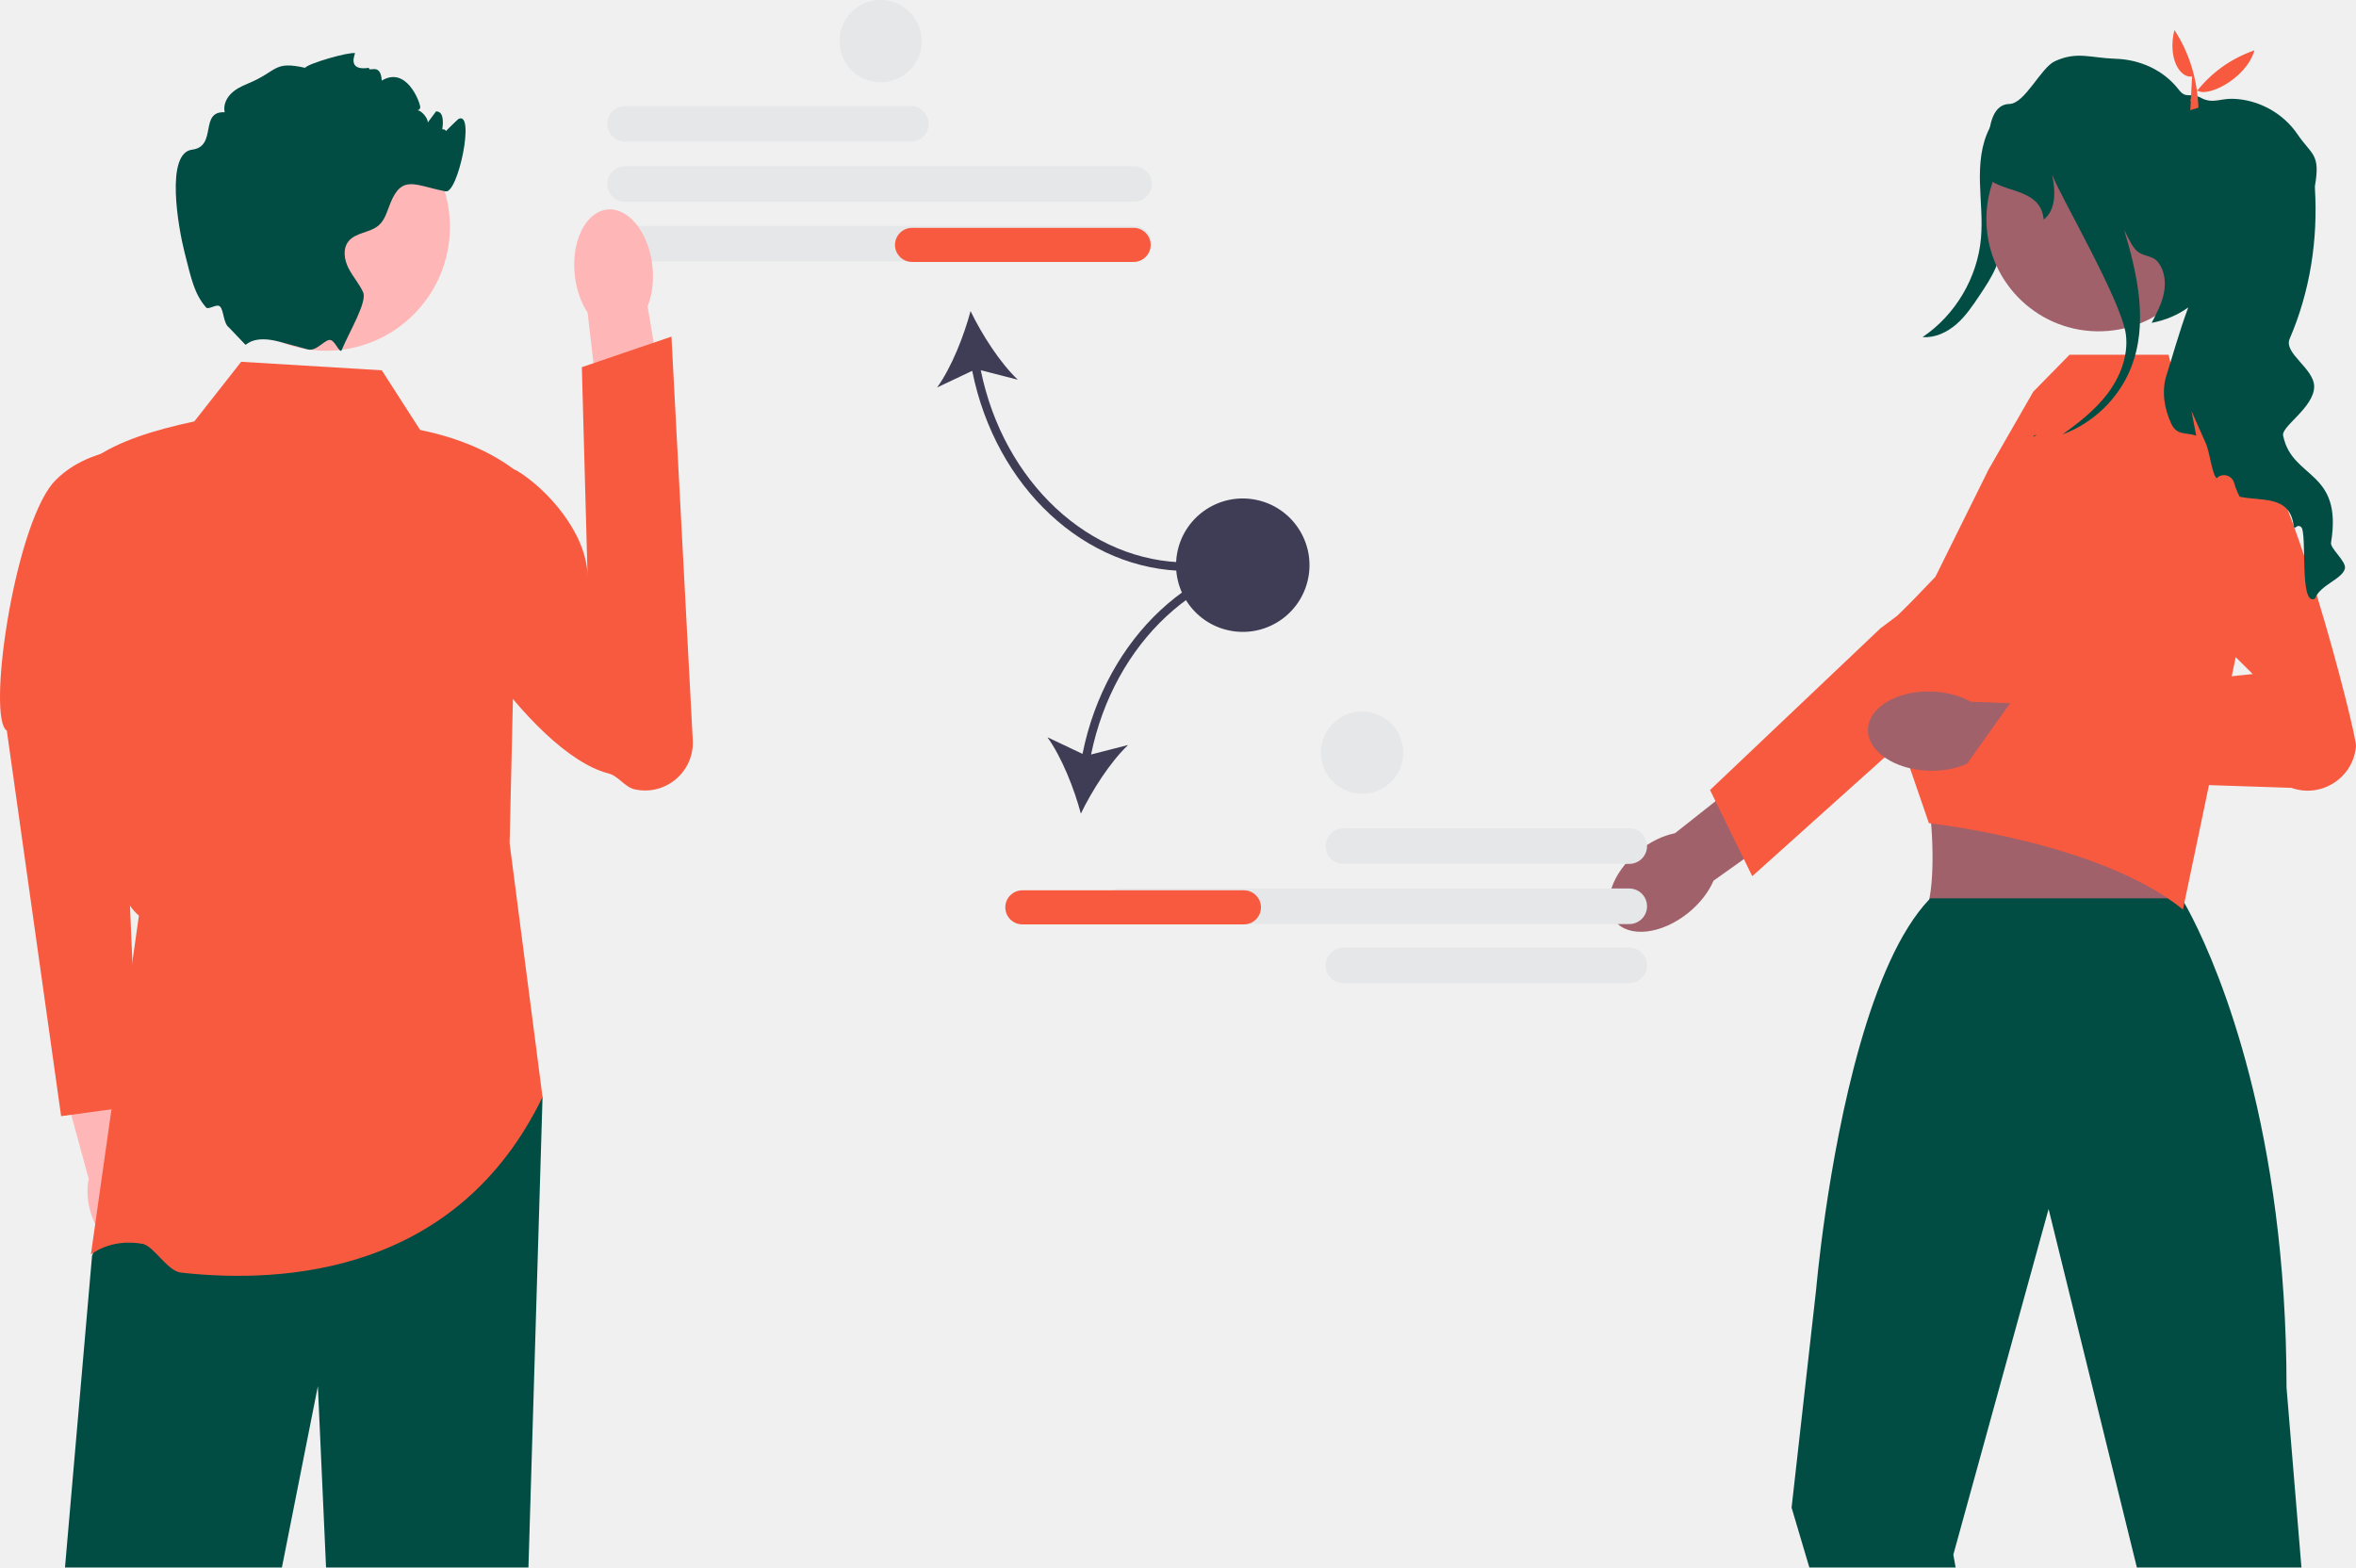
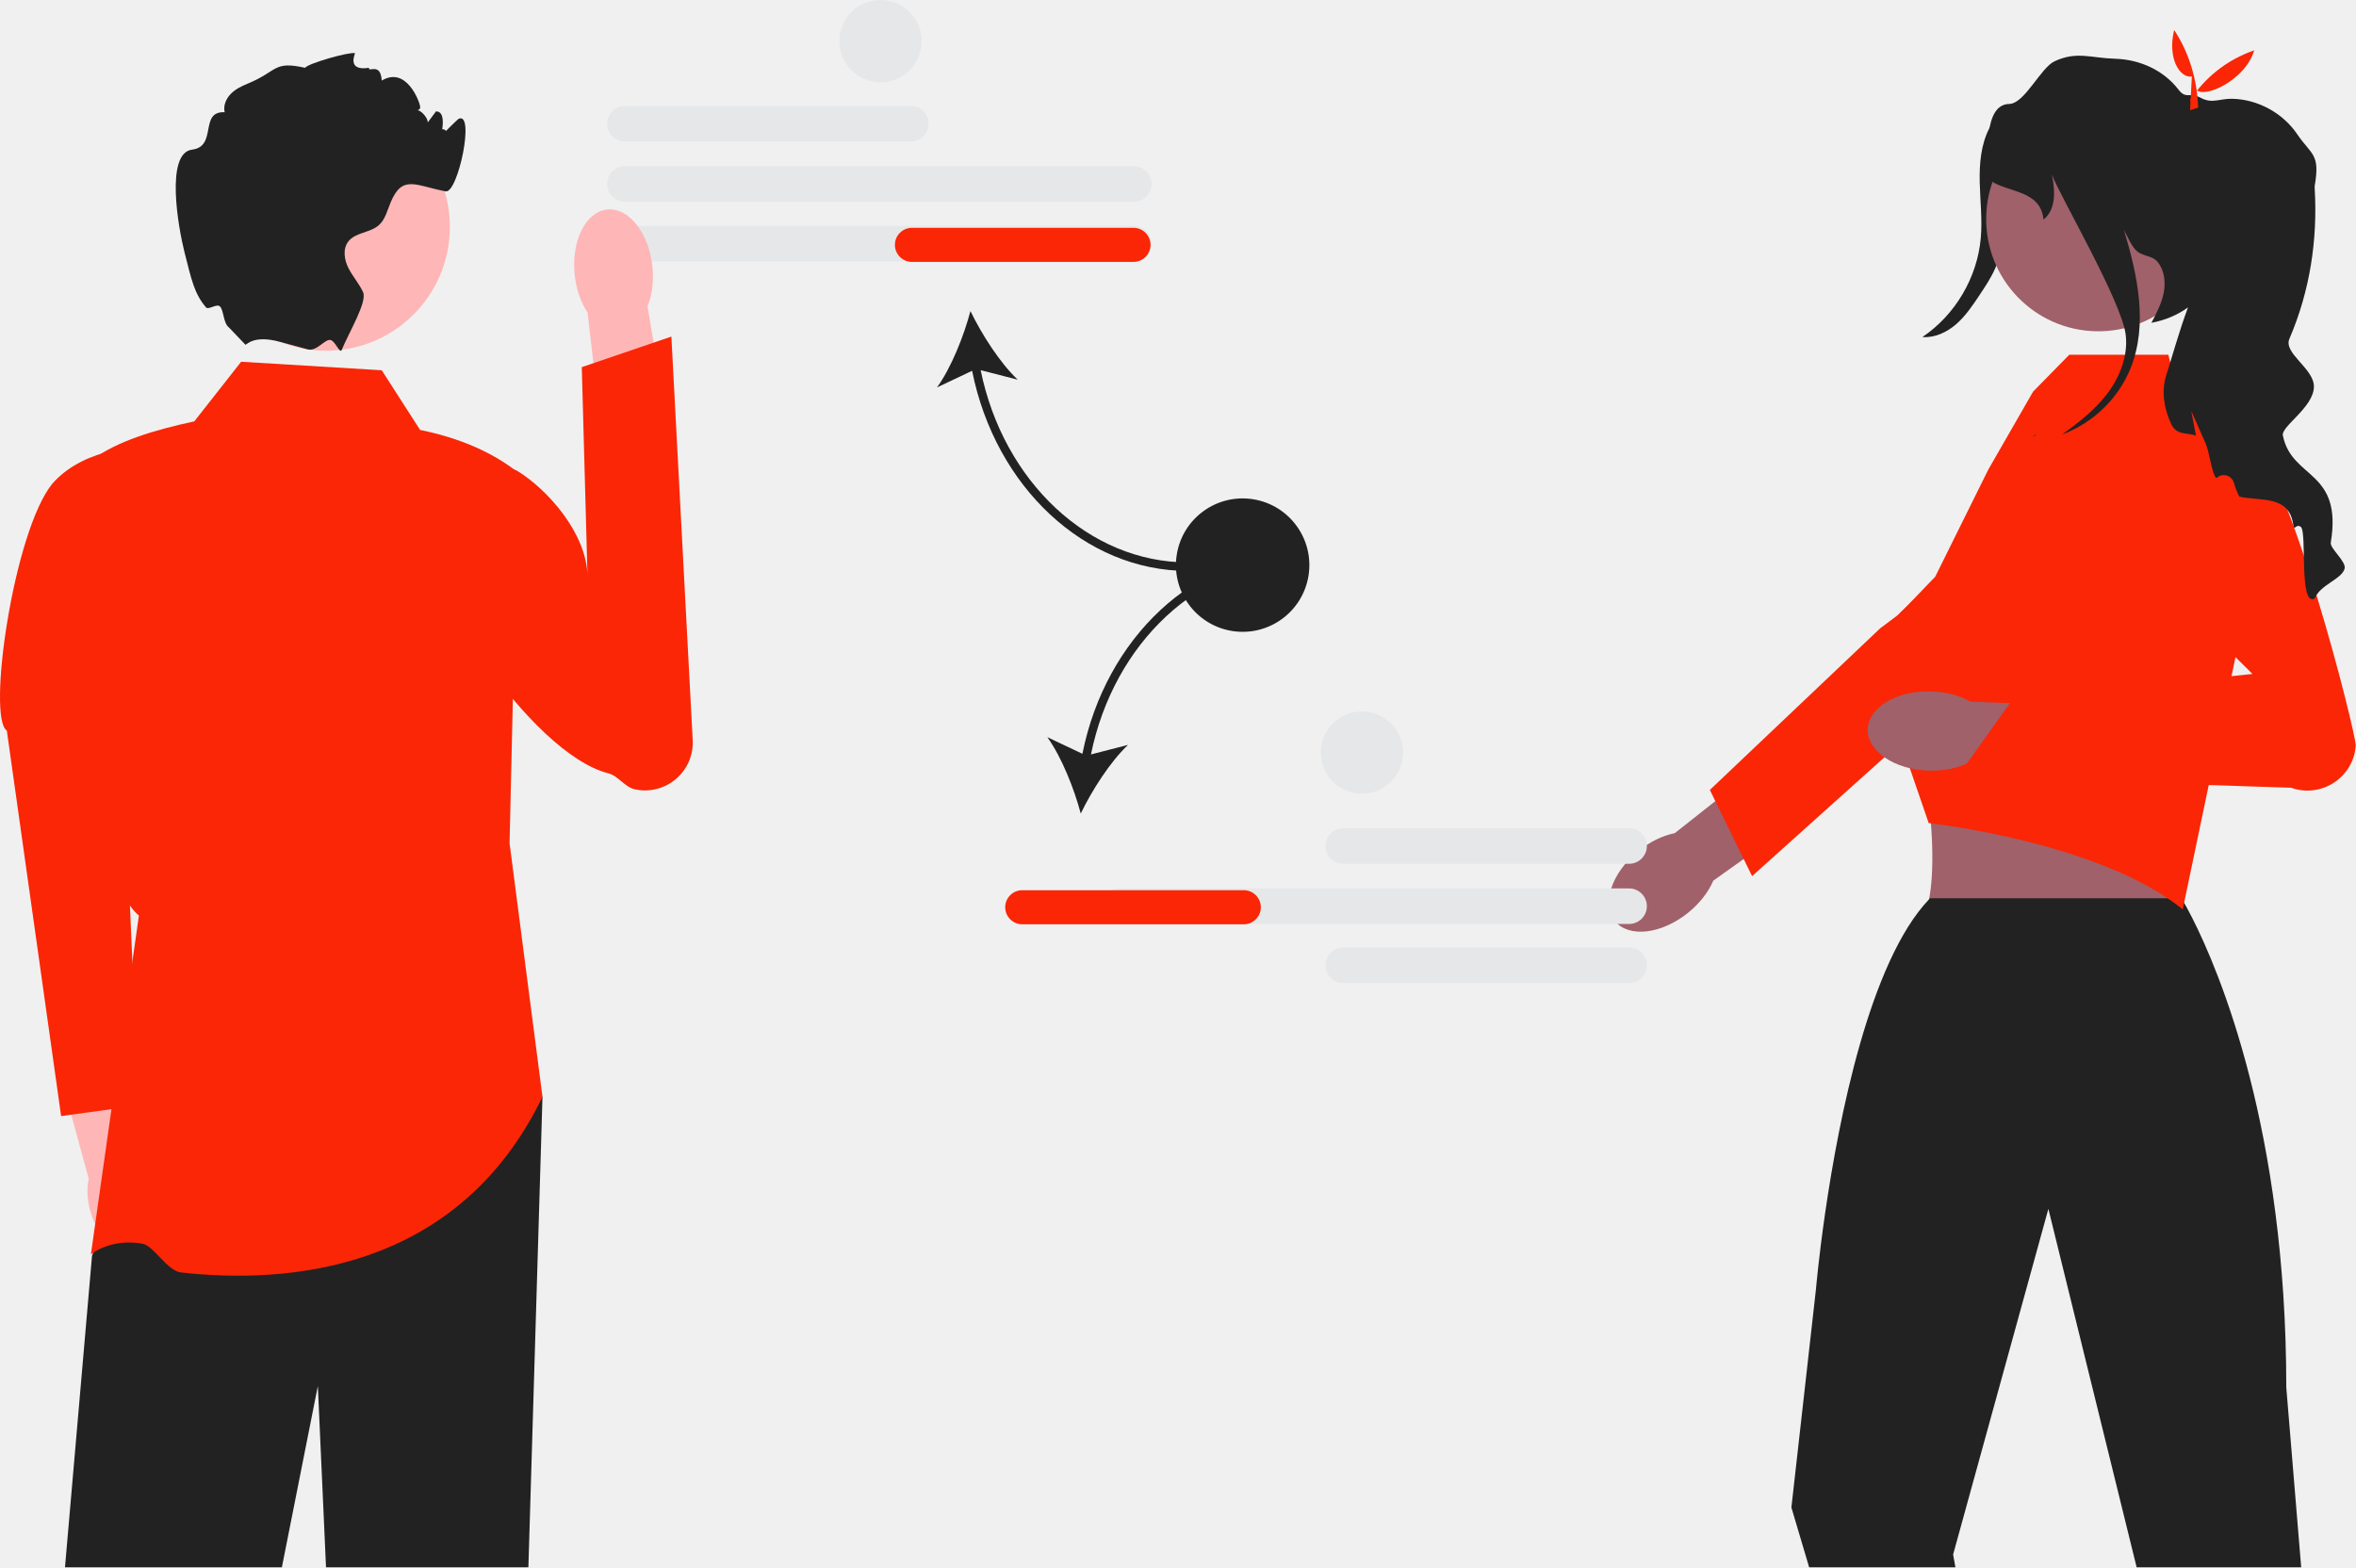
- <svg xmlns="http://www.w3.org/2000/svg" width="552.941" height="367.92" viewBox="0 0 552.941 367.92">
-   <path d="M213.78,33.239h-67.085c-2.301,0-4.174-1.872-4.174-4.174s1.873-4.174,4.174-4.174h67.085c2.301,0,4.174,1.872,4.174,4.174s-1.873,4.174-4.174,4.174Z" fill="#e6e7e8" />
-   <path d="M266.133,47.366h-119.438c-2.301,0-4.174-1.872-4.174-4.174s1.873-4.174,4.174-4.174h119.438c2.301,0,4.174,1.872,4.174,4.174s-1.873,4.174-4.174,4.174h0Z" fill="#e6e7e8" />
-   <path d="M266.133,61.366h-119.438c-2.301,0-4.174-1.872-4.174-4.174s1.873-4.174,4.174-4.174h119.438c2.301,0,4.174,1.872,4.174,4.174s-1.873,4.174-4.174,4.174h0Z" fill="#e6e7e8" />
-   <path d="M278.785,134.019v-2c-23.085,0-43.245-18.858-48.604-45.126l8.698,2.238c-4.207-3.986-8.457-10.659-11.094-16.112-1.557,5.854-4.466,13.212-7.841,17.922l8.23-3.899c5.472,27.328,26.498,46.976,50.611,46.976Z" fill="#3f3d56" />
-   <path d="M270.053,57.48c0,2.206-1.794,4-4,4h-52c-2.206,0-4-1.794-4-4s1.794-4,4-4h52c2.206,0,4,1.794,4,4Z" fill="#f85a40" />
-   <g>
-     <g>
-       <path d="M35.904,280.297c-.792-2.756-2.147-5.108-3.761-6.785l-5.864-26.73-12.781,3.131,7.324,26.778c-.482,2.266-.385,4.97,.406,7.727,1.808,6.297,6.56,10.479,10.612,9.341,4.053-1.138,5.872-7.165,4.063-13.462h-0Z" fill="#ffb6b6" />
-       <path d="M34.136,104.956s-13.805-.476-21.805,8.524C3.165,124.676-3.1,168.547,1.603,171.501l12.743,90.485,18.171-2.497-4.663-108.569,6.282-45.964v0Z" fill="#f85a40" />
-     </g>
-     <polygon points="127.331 257.48 124.023 367.917 76.523 367.917 74.603 325.347 66.163 367.917 15.253 367.917 21.603 294.737 28.163 279.347 32.603 268.917 127.331 257.48" fill="#014d44" />
-     <path d="M89.603,86.917l-33-2-11,14c-9.5,2.034-18.081,4.66-24,9,1.416,41.926-1.695,96.442,11,107l-11.273,79.563s4.546-3.895,12.14-2.52c2.623,.475,5.79,6.385,9.014,6.743,24.77,2.752,64.937-.078,84.846-41.223l-7.727-59.563,2-87c-6.252-4.942-14.026-8.154-23-10l-9-14v-0Z" fill="#f85a40" />
-     <g>
-       <path d="M153.134,62.578c.358,3.467-.097,6.727-1.144,9.341l5.497,32.812-15.69,2.159-3.887-33.517c-1.559-2.345-2.671-5.444-3.029-8.911-.818-7.92,2.605-14.763,7.645-15.283s9.789,5.478,10.607,13.398v0h-0Z" fill="#ffb6b6" />
-       <path d="M100.971,113.424c-1.643,2.424-1.185,5.148-1.577,8.422-1.665,13.896,24.964,54.96,43.39,59.688,2.418,.62,3.795,3.229,6.236,3.753h0c7.23,1.554,13.961-4.184,13.57-11.569l-5.005-94.708-21.027,7.172,1.346,49.171c-.134-10.187-9.488-20.559-16.573-24.873,0,0-14.351-5.922-20.36,2.944Z" fill="#f85a40" />
-     </g>
-     <g>
-       <circle cx="76.528" cy="53.262" r="29.068" fill="#ffb6b6" />
-       <path d="M103.603,31.917c-.25,.06,3.826-3.913,4-4,4-2-.11,17.55-3,17-7.11-1.35-10.18-4.03-12.94,2.66-.77,1.86-1.25,3.96-2.75,5.29-2.06,1.81-5.48,1.66-7.16,3.82-1.35,1.74-.96,4.3,.04,6.26,1,1.97,2.52,3.64,3.43,5.65,1.02,2.26-3.33,9.45-4.99,13.49v.01l-.01,.024c-.441,1.06-1.489-1.993-2.596-2.298-1.324-.365-3.275,2.762-5.384,2.194-.01,0-.02-.01-.03-.01-2.01-.56-4.25-1.16-6.47-1.76h-.01c-6.25-1.7-7.83,.74-8.13,.67l-3.88-4.06c-1.332-.97-1.181-4.099-2.12-4.94-.768-.687-2.682,.901-3.246,.24-2.766-3.24-3.403-6.481-5.034-12.88-1.49-5.85-4.58-23.36,1.77-24.15,5.99-.75,1.61-9.09,7.64-8.78-.36-1.52,.31-3.15,1.4-4.27,1.08-1.13,2.52-1.83,3.97-2.43,7.15-2.92,5.96-5.43,13.5-3.73,.75-1.05,10.367-3.787,11.727-3.437,.1,.02-2.097,4.287,3.273,3.437-.2,1.23,2.727-1.437,3,3,5.727-3.437,8.81,4.79,9,6,.25,1.51-2.03,.74-.51,.97,.9,.14,2.44,1.97,2.29,2.88,.65-.88,1.3-1.75,1.96-2.63,.12,.01,.23,.03,.35,.05,3.04,.58-.445,10.518-.32,7.42,.23-5.69,4.26-2.36,1.23-1.69h0Z" fill="#014d44" />
-     </g>
+ <svg xmlns="http://www.w3.org/2000/svg" width="553" height="368" viewBox="0 0 553 368" fill="none">
+   <g clip-path="url(#clip0_1_2)">
+     <path d="M213.78 33.239H146.695C144.394 33.239 142.521 31.367 142.521 29.065C142.521 26.764 144.394 24.892 146.695 24.892H213.78C216.081 24.892 217.954 26.764 217.954 29.065C217.954 31.367 216.081 33.239 213.78 33.239Z" fill="#E6E7E8" />
+     <path d="M266.133 47.366H146.695C144.394 47.366 142.521 45.494 142.521 43.193C142.521 40.891 144.394 39.019 146.695 39.019H266.133C268.435 39.019 270.307 40.891 270.307 43.193C270.307 45.494 268.435 47.366 266.133 47.366Z" fill="#E6E7E8" />
+     <path d="M266.133 61.366H146.695C144.394 61.366 142.521 59.494 142.521 57.193C142.521 54.891 144.394 53.019 146.695 53.019H266.133C268.435 53.019 270.307 54.891 270.307 57.193C270.307 59.494 268.435 61.366 266.133 61.366Z" fill="#E6E7E8" />
+     <path d="M278.785 134.019V132.019C255.7 132.019 235.54 113.161 230.18 86.893L238.879 89.13C234.672 85.145 230.421 78.472 227.785 73.019C226.228 78.873 223.319 86.23 219.943 90.941L228.173 87.043C233.646 114.371 254.672 134.019 278.785 134.019Z" fill="#222222" />
+     <path d="M270.053 57.48C270.053 59.685 268.258 61.48 266.053 61.48H214.053C211.847 61.48 210.053 59.685 210.053 57.48C210.053 55.274 211.847 53.48 214.053 53.48H266.053C268.258 53.48 270.053 55.274 270.053 57.48Z" fill="#FA2606" />
+     <path d="M35.904 280.297C35.112 277.541 33.757 275.19 32.143 273.513L26.279 246.783L13.498 249.914L20.822 276.692C20.34 278.957 20.437 281.662 21.229 284.418C23.037 290.715 27.788 294.898 31.841 293.76C35.893 292.622 37.712 286.594 35.904 280.297Z" fill="#FFB6B6" />
+     <path d="M34.136 104.956C34.136 104.956 20.331 104.48 12.331 113.48C3.165 124.676 -3.1 168.547 1.603 171.501L14.346 261.987L32.517 259.49L27.853 150.921L34.136 104.956Z" fill="#FA2606" />
+     <path d="M127.331 257.48L124.023 367.917H76.523L74.603 325.347L66.163 367.917H15.253L21.603 294.737L28.163 279.347L32.603 268.917L127.331 257.48Z" fill="#222222" />
+     <path d="M89.603 86.917L56.603 84.917L45.603 98.917C36.103 100.951 27.522 103.577 21.603 107.917C23.019 149.843 19.909 204.359 32.603 214.917L21.331 294.48C21.331 294.48 25.877 290.585 33.47 291.96C36.094 292.435 39.261 298.345 42.484 298.703C67.254 301.455 107.422 298.625 127.331 257.48L119.603 197.917L121.603 110.917C115.351 105.975 107.578 102.763 98.603 100.917L89.603 86.917Z" fill="#FA2606" />
+     <path d="M153.134 62.578C153.492 66.045 153.037 69.306 151.99 71.92L157.487 104.732L141.797 106.891L137.91 73.374C136.351 71.029 135.24 67.93 134.882 64.463C134.064 56.543 137.486 49.7 142.527 49.18C147.567 48.66 152.316 54.658 153.134 62.578Z" fill="#FFB6B6" />
+     <path d="M100.971 113.424C99.328 115.848 99.785 118.572 99.393 121.846C97.728 135.742 124.358 176.806 142.784 181.534C145.201 182.154 146.579 184.762 149.019 185.287C156.249 186.841 162.98 181.102 162.59 173.718L157.585 79.01L136.558 86.182L137.903 135.352C137.769 125.166 128.416 114.794 121.331 110.48C121.331 110.48 106.98 104.558 100.971 113.424Z" fill="#FA2606" />
+     <path d="M76.528 82.329C92.582 82.329 105.596 69.315 105.596 53.262C105.596 37.208 92.582 24.194 76.528 24.194C60.474 24.194 47.46 37.208 47.46 53.262C47.46 69.315 60.474 82.329 76.528 82.329Z" fill="#FFB6B6" />
+     <path d="M103.603 31.917C103.353 31.977 107.43 28.004 107.603 27.917C111.603 25.917 107.493 45.467 104.603 44.917C97.493 43.567 94.423 40.887 91.663 47.577C90.893 49.437 90.413 51.537 88.913 52.867C86.853 54.677 83.433 54.527 81.753 56.687C80.403 58.427 80.793 60.987 81.793 62.947C82.793 64.917 84.313 66.587 85.223 68.597C86.243 70.857 81.893 78.047 80.233 82.087V82.097L80.224 82.121C79.782 83.18 78.734 80.128 77.627 79.823C76.303 79.459 74.353 82.585 72.243 82.017C72.233 82.017 72.223 82.007 72.213 82.007C70.203 81.447 67.963 80.847 65.743 80.247H65.733C59.483 78.547 57.903 80.987 57.603 80.917L53.723 76.857C52.392 75.888 52.542 72.758 51.603 71.917C50.835 71.23 48.921 72.818 48.357 72.157C45.591 68.918 44.954 65.676 43.323 59.277C41.833 53.427 38.743 35.917 45.093 35.127C51.083 34.377 46.703 26.037 52.733 26.347C52.373 24.827 53.043 23.197 54.133 22.077C55.213 20.947 56.653 20.247 58.103 19.647C65.253 16.727 64.063 14.217 71.603 15.917C72.353 14.867 81.971 12.13 83.331 12.48C83.431 12.5 81.233 16.767 86.603 15.917C86.403 17.147 89.331 14.48 89.603 18.917C95.331 15.48 98.413 23.707 98.603 24.917C98.853 26.427 96.573 25.657 98.093 25.887C98.993 26.027 100.533 27.857 100.383 28.767C101.033 27.887 101.683 27.017 102.343 26.137C102.463 26.147 102.573 26.167 102.693 26.187C105.733 26.767 102.248 36.705 102.373 33.607C102.603 27.917 106.633 31.247 103.603 31.917Z" fill="#222222" />
+     <path d="M474.37 25.958C473.296 34.785 472.122 43.6 470.85 52.401C470.333 55.976 469.786 59.596 468.348 62.909C467.367 65.17 465.992 67.235 464.624 69.287C463.009 71.711 461.366 74.166 459.172 76.082C456.977 77.998 454.127 79.343 451.222 79.118C458.929 73.931 464.108 65.157 464.926 55.903C465.311 51.553 464.783 47.181 464.682 42.815C464.581 38.45 464.946 33.932 466.96 30.058C468.974 26.183 472.953 23.082 477.318 23.192L474.37 25.958Z" fill="#222222" />
+     <path d="M396.268 214.231C389.997 219.316 382.29 220.204 379.054 216.214C375.818 212.224 378.277 204.866 384.548 199.78C387.293 197.554 390.313 196.133 393.113 195.572L419.953 174.356L429.641 187.163L402.153 206.719C401.027 209.343 399.013 212.004 396.268 214.231Z" fill="#A0616A" />
+     <path d="M401.338 185.428L441.331 147.48L445.331 144.48C445.331 144.48 468.288 122.113 474.233 121.601C476.751 121.385 479.269 122.012 481.39 123.39C484.817 125.613 486.592 129.27 486.592 132.957C486.592 136.037 485.351 139.133 482.811 141.412L446.197 174.282L430.621 188.263L411.25 205.657L409.281 201.646L402.622 188.054L401.338 185.428Z" fill="#FA2606" />
+     <path d="M486.853 159.746L446.81 172.011C453.514 173.899 456.321 214.75 450.082 216.019C450.082 216.019 516.446 220.74 512.825 216.019C508.411 210.265 514.331 172.028 517.154 172.011L486.853 159.746Z" fill="#A0616A" />
+     <path d="M540.136 367.92L536.636 325.68C536.636 310.57 535.656 296.92 534.086 284.75C527.796 235.9 512.026 210.861 512.026 210.861H453.026C452.946 210.951 452.866 211.021 452.786 211.111L452.776 211.121C438.856 225.751 431.616 262.54 428.396 284.751C426.866 295.321 426.246 302.591 426.246 302.591L420.476 353.871L424.646 367.921H458.976L458.436 364.91L480.526 284.75L480.796 283.77L481.036 284.75L501.516 367.921L540.136 367.92Z" fill="#222222" />
+     <path d="M454.235 135.379L466.703 110.212L477.208 91.928L485.703 83.271H508.952L511.116 91.928L524.102 99.142L528.695 135.215L512.331 213.48C492.851 197.608 452.703 193.212 452.703 193.212L446.197 174.281L441.898 151.476L441.378 148.749L454.235 135.379Z" fill="#FA2606" />
+     <path d="M452.74 180.905C444.669 180.676 438.245 176.327 438.391 171.192C438.536 166.056 445.197 162.078 453.267 162.307C456.8 162.408 460.017 163.297 462.506 164.697L496.691 166.096L495.692 182.124L462.099 179.044C459.535 180.3 456.272 181.006 452.74 180.905Z" fill="#A0616A" />
+     <path d="M496.457 126.198L528.703 158.212L472.535 163.964L459.482 182.324L537.77 184.92C544.834 187.436 552.358 182.554 552.939 175.078C553.135 172.554 537.052 108.506 527.315 102.56C515.903 95.591 496.457 126.198 496.457 126.198Z" fill="#FA2606" />
+     <path d="M518.856 51.858C519.09 37.316 507.492 25.338 492.951 25.104C478.41 24.869 466.431 36.467 466.197 51.008C465.962 65.55 477.56 77.528 492.102 77.763C506.643 77.997 518.621 66.399 518.856 51.858Z" fill="#A0616A" />
+     <path d="M550.331 133.48C549.671 135.98 544.531 137.27 543.331 140.48C539.511 142.66 541.581 124.85 540.041 123.68C538.851 122.79 538.531 124.94 538.261 123.09C537.241 116.15 530.571 117.7 525.631 116.58C525.071 115.49 524.641 114.43 524.361 113.4C523.861 111.54 521.581 110.89 520.231 112.26C519.621 111.72 519.181 109.81 518.751 107.9C518.441 106.51 518.131 105.12 517.771 104.24L514.331 96.48L515.441 102.26C513.191 101.45 510.921 102.29 509.611 99.51C507.931 95.94 507.261 91.76 508.481 88.01C509.591 84.61 511.461 77.8 513.571 72.16C511.181 73.89 508.311 75.15 504.981 75.78C506.161 73.54 507.361 71.26 507.861 68.77C508.351 66.28 508.051 63.51 506.471 61.53C505.171 59.9 503.251 60.31 501.631 59C500.371 57.98 499.281 55.37 498.521 53.94C501.761 64.71 504.211 76.15 500.091 86.43C497.241 93.55 491.241 99.34 484.041 101.97C487.871 99.23 491.611 96.31 494.481 92.59C497.551 88.6 499.551 83.56 498.941 78.56C497.981 70.71 483.421 45.88 481.631 41C482.611 45.77 482.231 49.49 479.651 51.54C478.981 44.62 471.441 45.25 467.331 42.48C467.331 42.48 464.151 24.51 471.611 24.4C475.211 24.35 478.981 15.89 482.251 14.38C487.471 11.97 490.671 13.61 496.461 13.79C502.241 13.96 507.791 16.45 511.321 21.02C513.171 23.41 513.851 21.51 516.631 23C519.271 24.41 521.051 23.1 524.041 23.19C530.031 23.35 535.841 26.55 539.201 31.5C542.561 36.46 544.631 36 543.301 43.67C543.281 43.76 543.281 43.94 543.301 44.21C544.031 56.29 542.161 68.4 537.371 79.52C535.891 82.94 543.13 86.47 543.12 90.74C543.11 95.7 535.121 100.22 535.861 102.34C537.981 112.55 549.891 110.28 547.081 127.37C546.851 128.76 550.771 131.81 550.331 133.48Z" fill="#222222" />
+     <path d="M477.378 102.211C477.598 102.141 477.818 102.061 478.038 101.971C477.758 102.171 477.488 102.361 477.208 102.561L477.378 102.211Z" fill="#014D44" />
+     <path d="M514.47 17.96C511.606 18.386 508.696 13.633 510.322 7.043C513.867 12.462 515.678 18.563 515.963 25.265L514.053 25.857L514.47 17.96Z" fill="#FA2606" />
+     <path d="M529.106 11.809C527.151 18.735 517.224 23.371 515.47 20.96L515.27 25.091L514.043 23.512C517.603 18.218 522.456 14.156 529.106 11.809Z" fill="#FA2606" />
+     <path d="M311.121 198.594C311.121 196.292 312.993 194.42 315.295 194.42H382.38C384.681 194.42 386.554 196.292 386.554 198.594C386.554 200.895 384.681 202.768 382.38 202.768H315.295C312.993 202.768 311.121 200.895 311.121 198.594Z" fill="#E6E7E8" />
+     <path d="M311.121 226.594C311.121 224.292 312.993 222.42 315.295 222.42H382.38C384.681 222.42 386.554 224.292 386.554 226.594C386.554 228.895 384.681 230.768 382.38 230.768H315.295C312.993 230.768 311.121 228.895 311.121 226.594Z" fill="#E6E7E8" />
+     <path d="M262.941 216.895C260.64 216.895 258.768 215.022 258.768 212.721C258.768 210.42 260.64 208.547 262.941 208.547H382.38C384.681 208.547 386.554 210.42 386.554 212.721C386.554 215.022 384.681 216.895 382.38 216.895H262.941Z" fill="#E6E7E8" />
+     <path d="M254.062 176.947L245.832 173.048C249.208 177.759 252.116 185.117 253.673 190.971C256.31 185.518 260.56 178.845 264.767 174.859L256.069 177.097C261.429 150.829 281.588 131.971 304.673 131.971V129.971C280.56 129.971 259.534 149.619 254.062 176.947Z" fill="#222222" />
+     <path d="M291.941 216.971H239.941C237.736 216.971 235.941 215.177 235.941 212.971C235.941 210.765 237.736 208.971 239.941 208.971H291.941C294.147 208.971 295.941 210.765 295.941 212.971C295.941 215.177 294.147 216.971 291.941 216.971Z" fill="#FA2606" />
+     <path d="M307.129 135.165C308.514 126.63 302.717 118.587 294.181 117.202C285.646 115.817 277.603 121.614 276.218 130.149C274.833 138.685 280.63 146.727 289.165 148.113C297.701 149.498 305.743 143.701 307.129 135.165Z" fill="#222222" />
+     <path d="M206.673 19.315C212.007 19.315 216.331 14.991 216.331 9.657C216.331 4.324 212.007 0 206.673 0C201.34 0 197.016 4.324 197.016 9.657C197.016 14.991 201.34 19.315 206.673 19.315Z" fill="#E6E7E8" />
+     <path d="M319.673 186.315C325.007 186.315 329.331 181.991 329.331 176.657C329.331 171.324 325.007 167 319.673 167C314.34 167 310.016 171.324 310.016 176.657C310.016 181.991 314.34 186.315 319.673 186.315Z" fill="#E6E7E8" />
  </g>
-   <path d="M474.37,25.958c-1.074,8.827-2.248,17.643-3.52,26.443-.517,3.575-1.063,7.194-2.502,10.508-.982,2.261-2.357,4.327-3.724,6.378-1.616,2.424-3.258,4.879-5.453,6.795s-5.045,3.262-7.949,3.036c7.706-5.188,12.886-13.962,13.704-23.215,.385-4.35-.143-8.722-.244-13.088-.101-4.366,.264-8.883,2.278-12.758s5.993-6.976,10.358-6.866l-2.948,2.766h0Z" fill="#014d44" />
-   <g>
-     <path d="M396.268,214.231h0c-6.271,5.086-13.977,5.974-17.214,1.983s-.777-11.348,5.494-16.434c2.745-2.226,5.765-3.648,8.565-4.208l26.84-21.217,9.688,12.807-27.488,19.556c-1.126,2.624-3.141,5.285-5.886,7.512h-0l0,0Z" fill="#a0616a" />
-     <path d="M401.338,185.428l39.993-37.948,4-3s22.958-22.366,28.902-22.879c2.518-.216,5.036,.411,7.157,1.789,3.427,2.222,5.202,5.88,5.202,9.566,0,3.081-1.241,6.176-3.78,8.455l-36.614,32.869-15.576,13.982-19.371,17.394-1.97-4.011-6.659-13.592-1.284-2.626v0l0-0Z" fill="#f85a40" />
-   </g>
-   <path d="M486.853,159.746l-40.043,12.265c6.704,1.889,9.511,42.74,3.272,44.008,0,0,66.365,4.72,62.743,0-4.414-5.754,1.506-43.992,4.329-44.008l-30.301-12.265Z" fill="#a0616a" />
-   <path d="M540.136,367.92l-3.5-42.24c0-15.11-.98-28.76-2.55-40.93-6.29-48.85-22.06-73.89-22.06-73.89h-59c-.08,.09-.16,.16-.24,.25l-.01,.01c-13.92,14.63-21.16,51.42-24.38,73.63-1.53,10.57-2.15,17.84-2.15,17.84l-5.77,51.28,4.17,14.05h34.33l-.54-3.01,22.09-80.16,.27-.98,.24,.98,20.48,83.17h38.62v-0Z" fill="#014d44" />
-   <path d="M454.235,135.379l12.467-25.167,10.505-18.284,8.495-8.657h23.249l2.164,8.657,12.986,7.214,4.593,36.073-16.365,78.265c-19.479-15.872-59.628-20.268-59.628-20.268l-6.505-18.931-4.3-22.805-.519-2.727,12.857-13.37h0v0Z" fill="#f85a40" />
-   <g>
-     <path d="M452.74,180.905h0c-8.07-.229-14.495-4.578-14.349-9.714,.146-5.136,6.806-9.113,14.877-8.884,3.533,.1,6.75,.99,9.239,2.39l34.185,1.399-.998,16.028-33.593-3.081c-2.564,1.256-5.827,1.962-9.359,1.862h-0l-0,0Z" fill="#a0616a" />
-     <path d="M496.457,126.198l32.246,32.014-56.168,5.752-13.053,18.36,78.288,2.596c7.064,2.515,14.587-2.366,15.169-9.842v-0c.196-2.524-15.887-66.572-25.624-72.518-11.412-6.969-30.858,23.638-30.858,23.638l6.369-10.603-6.369,10.603Z" fill="#f85a40" />
-   </g>
-   <circle cx="492.526" cy="51.433" r="26.333" transform="translate(433.1594 543.0663) rotate(-89.07621)" fill="#a0616a" />
-   <path d="M550.331,133.48c-.66,2.5-5.8,3.79-7,7-3.82,2.18-1.75-15.63-3.29-16.8-1.19-.89-1.51,1.26-1.78-.59-1.02-6.94-7.69-5.39-12.63-6.51-.56-1.09-.99-2.15-1.27-3.18-.5-1.86-2.78-2.51-4.13-1.14-.61-.54-1.05-2.45-1.48-4.36-.31-1.39-.62-2.78-.98-3.66l-3.44-7.76,1.11,5.78c-2.25-.81-4.52,.03-5.83-2.75-1.68-3.57-2.35-7.75-1.13-11.5,1.11-3.4,2.98-10.21,5.09-15.85-2.39,1.73-5.26,2.99-8.59,3.62,1.18-2.24,2.38-4.52,2.88-7.01,.49-2.49,.19-5.26-1.39-7.24-1.3-1.63-3.22-1.22-4.84-2.53-1.26-1.02-2.35-3.63-3.11-5.06,3.24,10.77,5.69,22.21,1.57,32.49-2.85,7.12-8.85,12.91-16.05,15.54,3.83-2.74,7.57-5.66,10.44-9.38,3.07-3.99,5.07-9.03,4.46-14.03-.96-7.85-15.52-32.68-17.31-37.56,.98,4.77,.6,8.49-1.98,10.54-.67-6.92-8.21-6.29-12.32-9.06,0,0-3.18-17.97,4.28-18.08,3.6-.05,7.37-8.51,10.64-10.02,5.22-2.41,8.42-.77,14.21-.59,5.78,.17,11.33,2.66,14.86,7.23,1.85,2.39,2.53,.49,5.31,1.98,2.64,1.41,4.42,.1,7.41,.19,5.99,.16,11.8,3.36,15.16,8.31,3.36,4.96,5.43,4.5,4.1,12.17-.02,.09-.02,.27,0,.54,.73,12.08-1.14,24.19-5.93,35.31-1.48,3.42,5.759,6.95,5.749,11.22-.01,4.96-7.999,9.48-7.259,11.6,2.12,10.21,14.03,7.94,11.22,25.03-.23,1.39,3.69,4.44,3.25,6.11Z" fill="#014d44" />
-   <path d="M477.378,102.211c.22-.07,.44-.15,.66-.24-.28,.2-.55,.39-.83,.59l.17-.35Z" fill="#014d44" />
-   <path d="M514.47,17.96c-2.865,.426-5.775-4.327-4.148-10.918,3.544,5.42,5.356,11.521,5.641,18.222l-1.91,.592,.417-7.896Z" fill="#f85a40" />
-   <path d="M529.106,11.808c-1.955,6.927-11.882,11.562-13.635,9.152l-.201,4.131-1.227-1.579c3.56-5.294,8.413-9.356,15.063-11.704h0Z" fill="#f85a40" />
-   <g>
-     <path d="M311.121,198.594c0-2.301,1.873-4.174,4.174-4.174h67.085c2.301,0,4.174,1.873,4.174,4.174s-1.873,4.174-4.174,4.174h-67.085c-2.301,0-4.174-1.873-4.174-4.174Z" fill="#e6e7e8" />
-     <path d="M311.121,226.594c0-2.301,1.873-4.174,4.174-4.174h67.085c2.301,0,4.174,1.873,4.174,4.174s-1.873,4.174-4.174,4.174h-67.085c-2.301,0-4.174-1.873-4.174-4.174Z" fill="#e6e7e8" />
-     <path d="M262.941,216.895c-2.301,0-4.174-1.873-4.174-4.174s1.873-4.174,4.174-4.174h119.438c2.301,0,4.174,1.873,4.174,4.174s-1.873,4.174-4.174,4.174h-119.438Z" fill="#e6e7e8" />
-   </g>
-   <g>
-     <path d="M254.062,176.947l-8.23-3.899c3.376,4.711,6.284,12.068,7.841,17.922,2.637-5.453,6.887-12.126,11.094-16.112l-8.698,2.238c5.36-26.268,25.519-45.126,48.604-45.126v-2c-24.113,0-45.139,19.648-50.611,46.976Z" fill="#3f3d56" />
-     <path d="M291.941,216.971h-52c-2.206,0-4-1.794-4-4s1.794-4,4-4h52c2.206,0,4,1.794,4,4s-1.794,4-4,4Z" fill="#f85a40" />
-   </g>
-   <circle cx="291.673" cy="132.657" r="15.657" transform="translate(114.008 399.3151) rotate(-80.78253)" fill="#3f3d56" />
-   <circle cx="206.673" cy="9.657" r="9.657" fill="#e6e7e8" />
-   <circle cx="319.673" cy="176.657" r="9.657" fill="#e6e7e8" />
+   <defs>
+     <clipPath id="clip0_1_2">
+       <rect width="552.941" height="367.921" fill="white" />
+     </clipPath>
+   </defs>
</svg>
